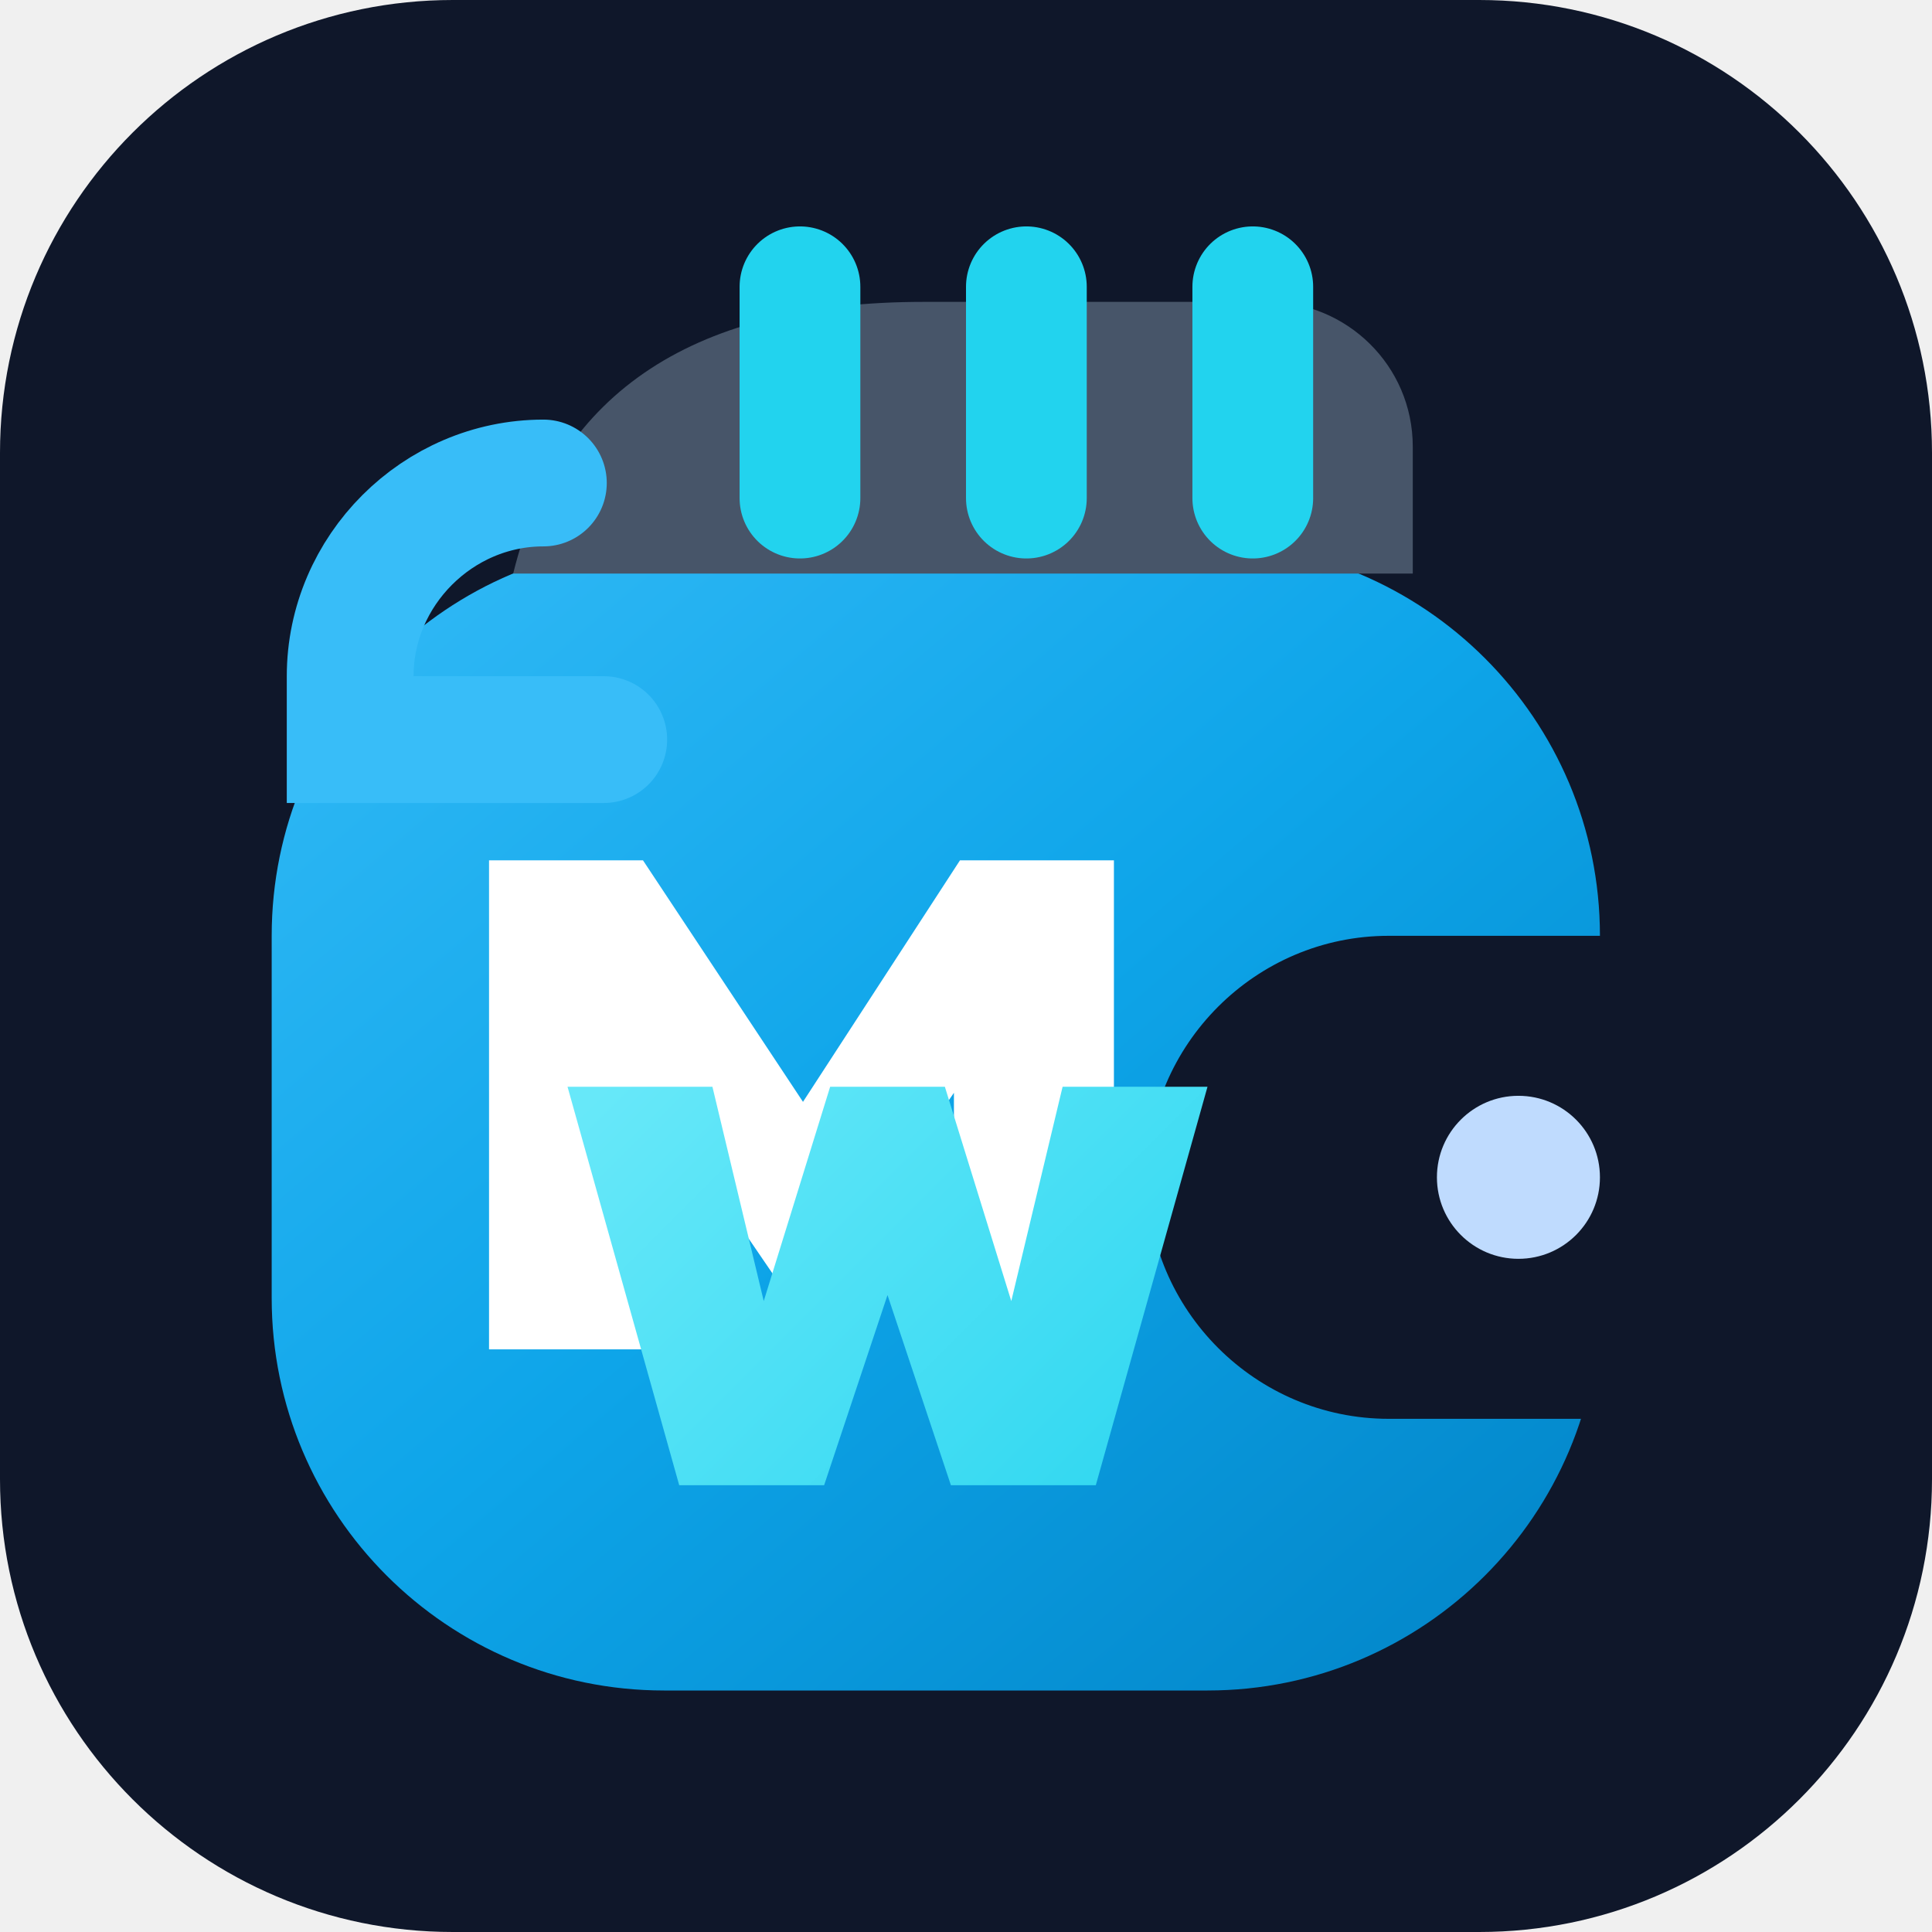
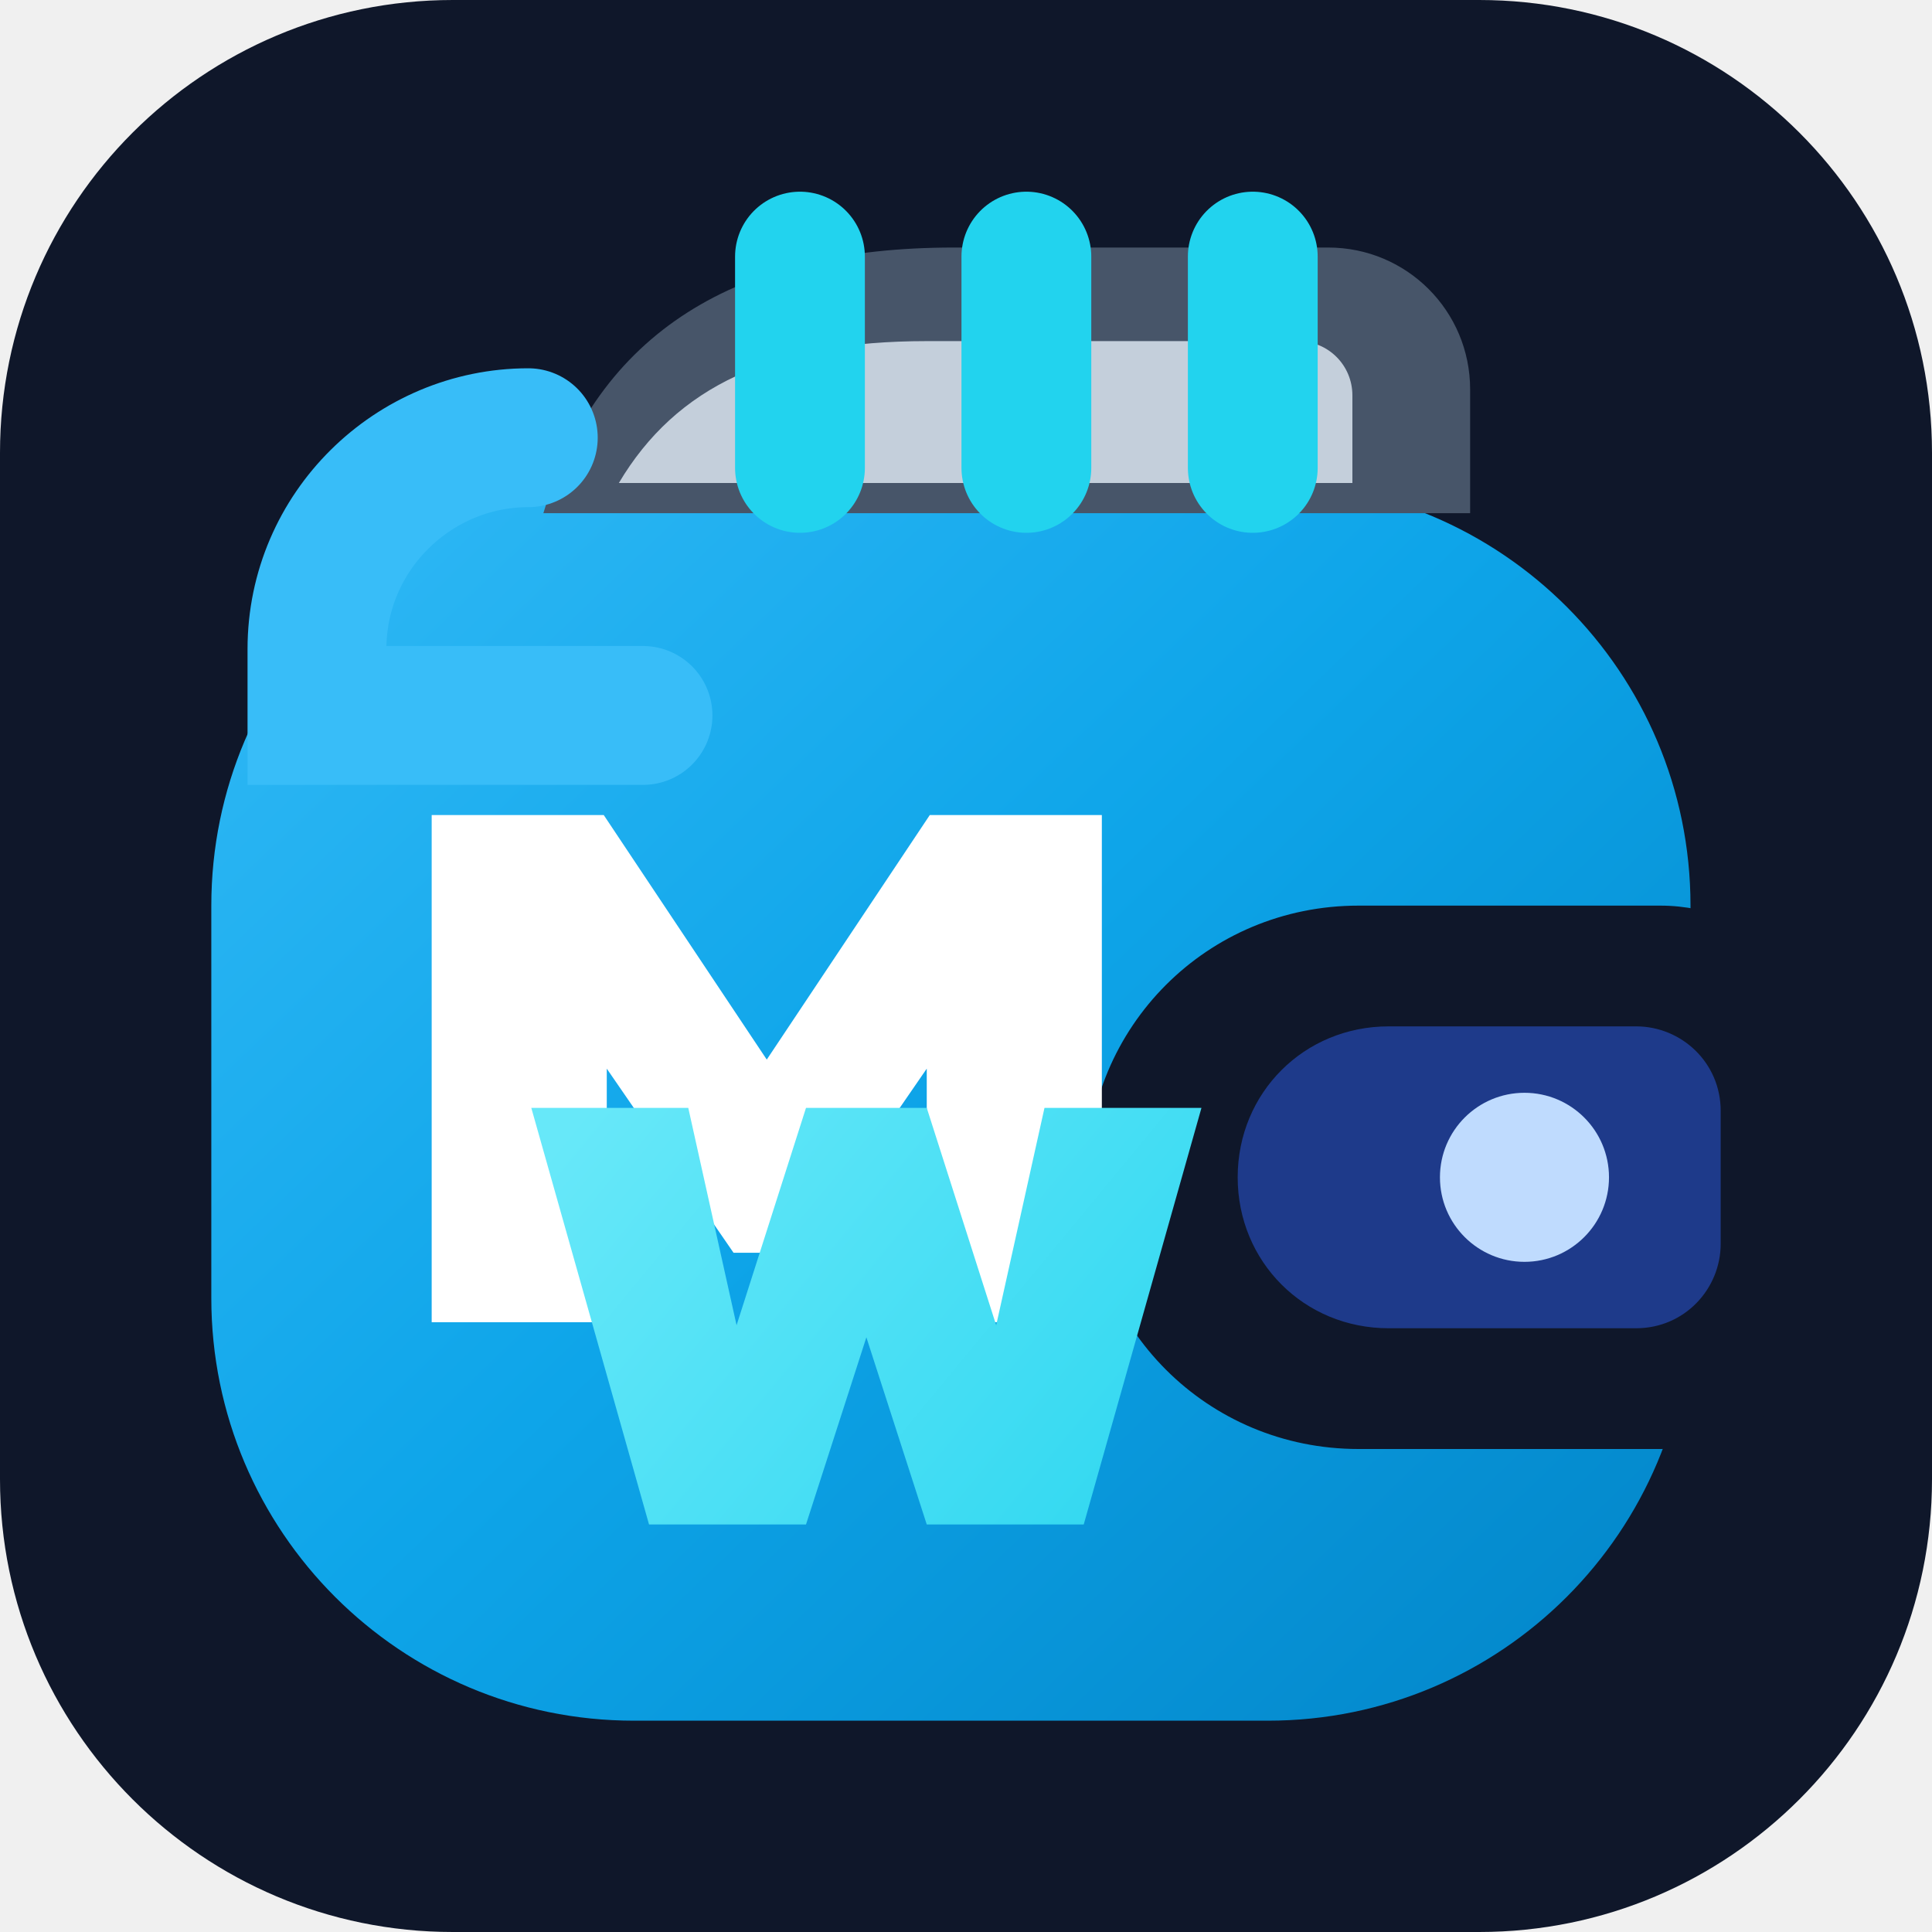
<svg xmlns="http://www.w3.org/2000/svg" viewBox="0 0 64 64" role="img" aria-label="MyWallet favicon">
  <defs>
-     <linearGradient id="wallet" x1="13" y1="10" x2="52" y2="56" gradientUnits="userSpaceOnUse">
+     <linearGradient id="wallet" x1="8" y1="8" x2="56" y2="58" gradientUnits="userSpaceOnUse">
      <stop stop-color="#38bdf8" />
-       <stop offset="0.52" stop-color="#0ea5e9" />
+       <stop offset="0.5" stop-color="#0ea5e9" />
      <stop offset="1" stop-color="#0284c7" />
    </linearGradient>
-     <linearGradient id="cyan" x1="22" y1="34" x2="42" y2="54" gradientUnits="userSpaceOnUse">
+     <linearGradient id="cyan" x1="20" y1="36" x2="43" y2="55" gradientUnits="userSpaceOnUse">
      <stop stop-color="#67e8f9" />
      <stop offset="1" stop-color="#22d3ee" />
    </linearGradient>
  </defs>
  <rect width="64" height="64" rx="15" fill="#0f172a" />
-   <rect x="9" y="18" width="44" height="38" rx="13" fill="url(#wallet)" />
-   <path d="M17 19c1.5-6.1 6.1-9 13.6-9H42c2.6 0 4.8 2.1 4.8 4.8V19H17Z" fill="#475569" />
-   <path d="M18 16c-3.5 0-6.4 2.9-6.4 6.4v2.1H20" fill="none" stroke="#38bdf8" stroke-width="4.2" stroke-linecap="round" />
-   <path d="M26.5 9.5v7M34 9.5v7M41.5 9.5v7" stroke="#22d3ee" stroke-width="4" stroke-linecap="round" />
-   <path d="M46 31h9.5c3.1 0 5.5 2.5 5.5 5.5v5c0 3.1-2.5 5.5-5.5 5.5H46c-4.4 0-8-3.6-8-8s3.6-8 8-8Z" fill="#0f172a" />
-   <circle cx="50.3" cy="39" r="2.7" fill="#bfdbfe" />
-   <path d="M16.2 44.7V28.5h5.1l5.3 8 5.2-8h5.1v16.2h-5.3v-8.5l-4.1 6h-1.9l-4.1-6v8.5h-5.3Z" fill="#fff" />
-   <path d="M22.5 49.2 18.8 36h4.8l1.7 7.1 2.2-7.1h3.8l2.2 7.1 1.7-7.1h4.8l-3.7 13.2h-4.8l-2.1-6.3-2.1 6.3h-4.8Z" fill="url(#cyan)" />
+   <rect x="7" y="16" width="49" height="41" rx="14" fill="url(#wallet)" />
+   <path d="M18 17c1.8-6 6.4-8.8 13.6-8.8H44c2.6 0 4.7 2.1 4.7 4.7V17H18Z" fill="#475569" />
+   <path d="M20.5 16c1.9-3.2 5.1-4.7 10.2-4.7H43c1 0 1.8.8 1.8 1.8V16H20.5Z" fill="#cbd5e1" opacity="0.95" />
+   <path d="M17.5 14.5c-3.8 0-7 3.1-7 7v2.2h10.8" fill="none" stroke="#38bdf8" stroke-width="4.6" stroke-linecap="round" />
+   <path d="M26.5 8.5v7M34 8.5v7M41.5 8.5v7" stroke="#22d3ee" stroke-width="4.3" stroke-linecap="round" />
+   <path d="M45 30h10c3.3 0 6 2.7 6 6v6c0 3.3-2.7 6-6 6H45c-5 0-9-4-9-9s4-9 9-9Z" fill="#0f172a" />
+   <path d="M46 34h8.2c1.5 0 2.8 1.2 2.8 2.8v4.4c0 1.5-1.2 2.8-2.8 2.8H46c-2.8 0-5-2.2-5-5s2.2-5 5-5Z" fill="#1e3a8a" />
+   <circle cx="50.5" cy="39" r="2.8" fill="#bfdbfe" />
+   <path d="M14.3 43.8V27h5.7l5.4 8.1 5.4-8.1h5.7v16.8h-5.8v-8.4l-4.2 6.1h-2.2l-4.2-6.1v8.4h-5.8Z" fill="#fff" />
+   <path d="M21.5 50.5 17.6 36.7h5.2l1.6 7.2 2.3-7.2h4l2.3 7.2 1.6-7.2h5.2l-3.9 13.8h-5.2l-2-6.2-2 6.2h-5.2Z" fill="url(#cyan)" />
</svg>
